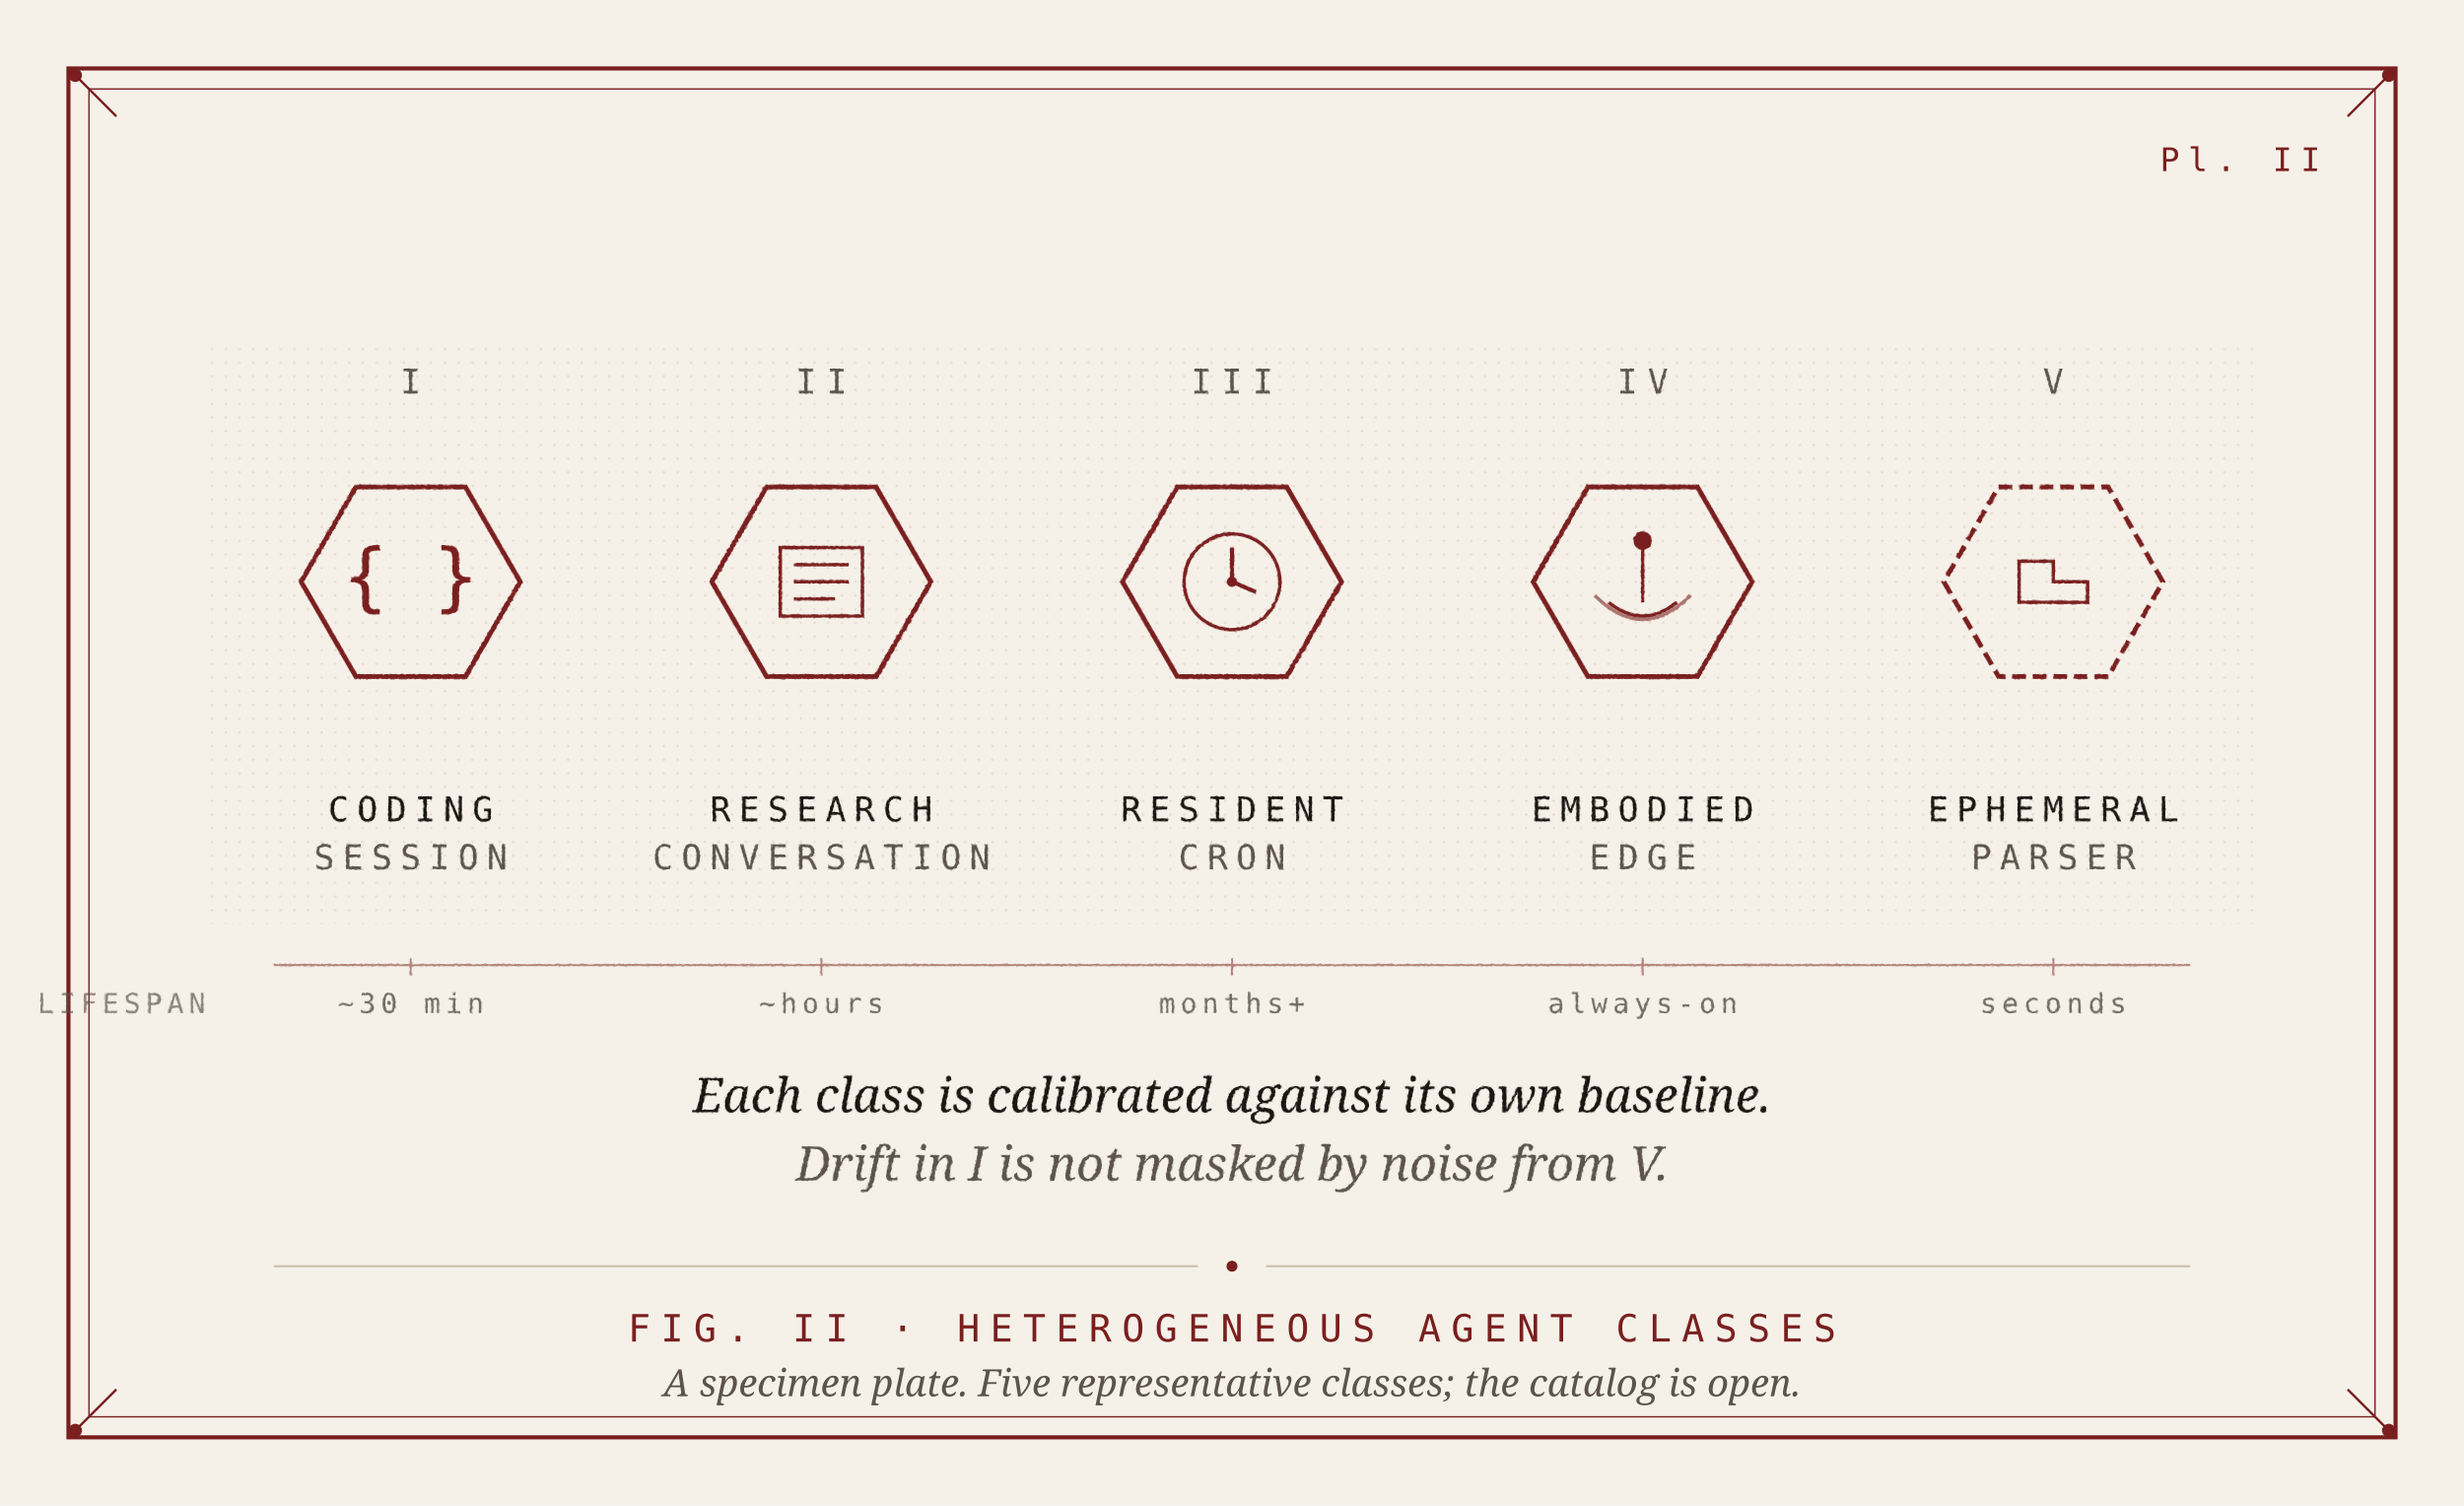
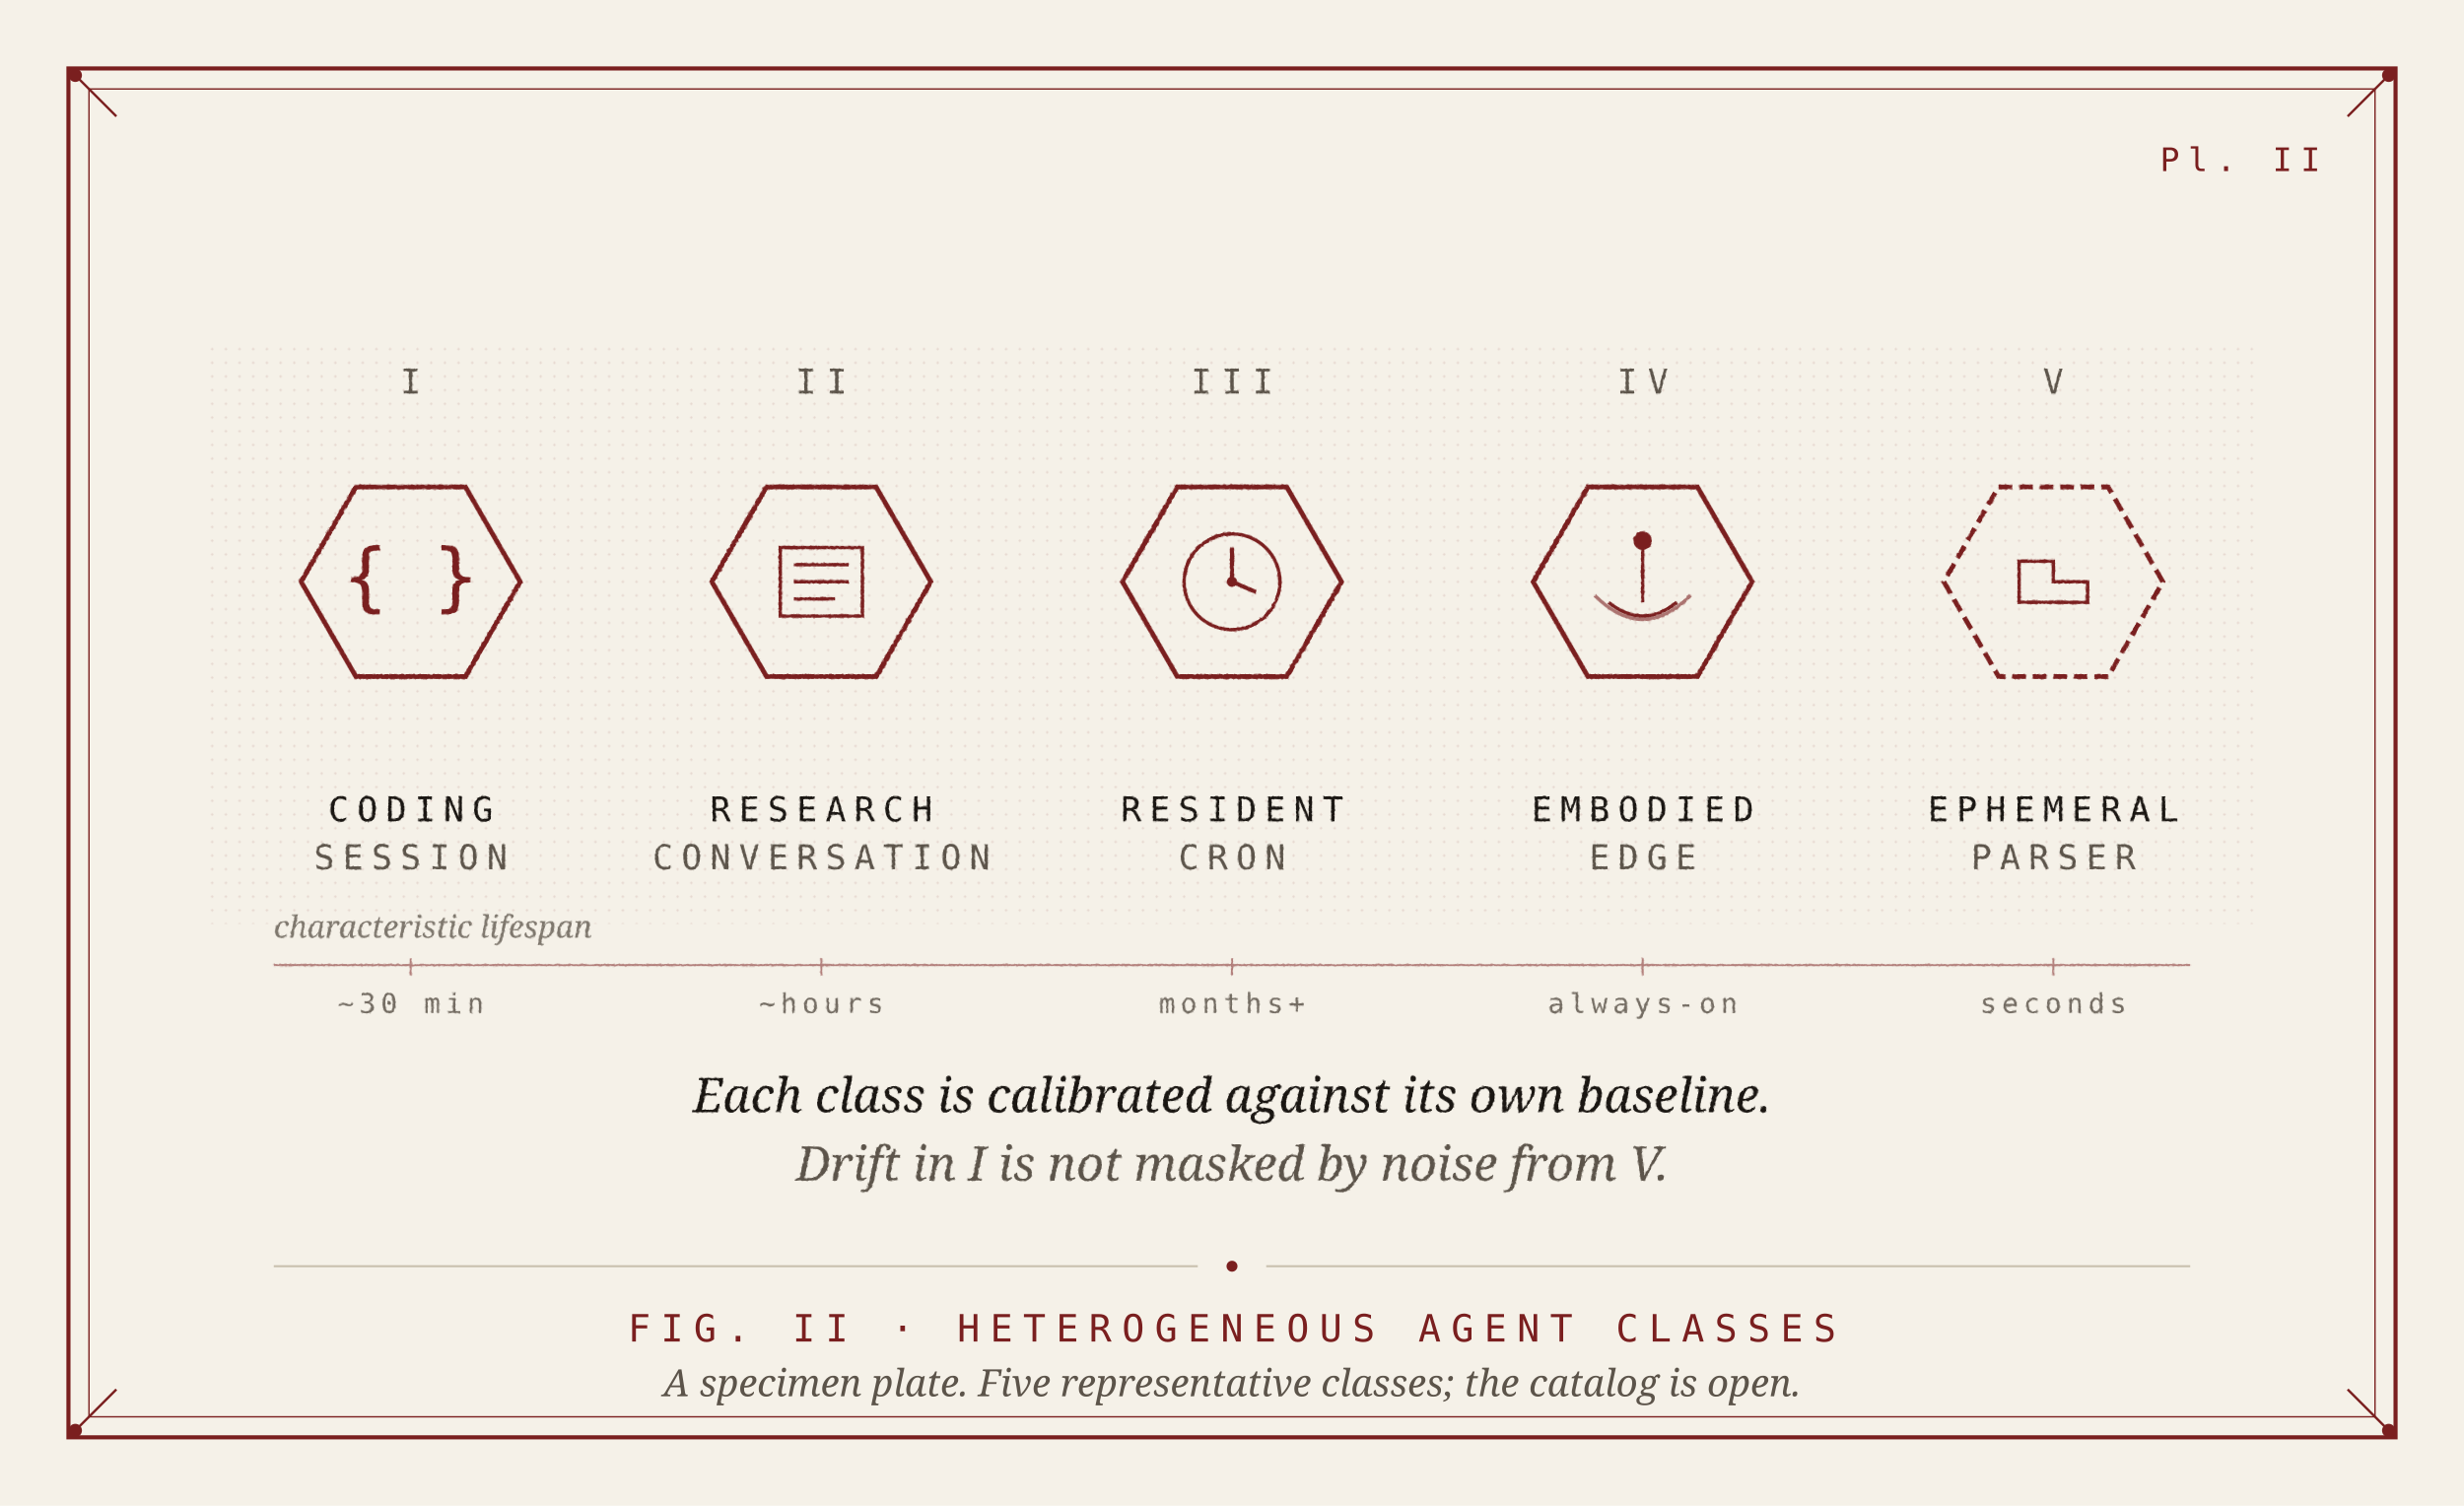
<svg xmlns="http://www.w3.org/2000/svg" viewBox="0 0 720 440" width="720" height="440">
  <defs>
    <filter id="rough2" x="-2%" y="-2%" width="104%" height="104%">
      <feTurbulence type="fractalNoise" baseFrequency="0.95" numOctaves="2" seed="13" result="n" />
      <feDisplacementMap in="SourceGraphic" in2="n" scale="0.5" />
    </filter>
    <polygon id="specHex" points="-16,-27.7 16,-27.7 32,0 16,27.7 -16,27.7 -32,0" />
  </defs>
  <rect width="720" height="440" fill="#F5F1E8" />
  <rect x="20" y="20" width="680" height="400" fill="none" stroke="#7A1F1F" stroke-width="1.2" />
  <rect x="26" y="26" width="668" height="388" fill="none" stroke="#7A1F1F" stroke-width="0.4" />
  <g stroke="#7A1F1F" stroke-width="0.7" fill="#7A1F1F">
    <line x1="20" y1="20" x2="34" y2="34" fill="none" />
    <circle cx="22" cy="22" r="1.6" />
    <line x1="700" y1="20" x2="686" y2="34" fill="none" />
    <circle cx="698" cy="22" r="1.6" />
    <line x1="20" y1="420" x2="34" y2="406" fill="none" />
    <circle cx="22" cy="418" r="1.6" />
    <line x1="700" y1="420" x2="686" y2="406" fill="none" />
    <circle cx="698" cy="418" r="1.6" />
  </g>
  <g opacity="0.12">
    <pattern id="stipple" patternUnits="userSpaceOnUse" width="4" height="4">
      <circle cx="2" cy="2" r="0.35" fill="#7A1F1F" />
    </pattern>
    <rect x="60" y="100" width="600" height="170" fill="url(#stipple)" />
  </g>
  <g filter="url(#rough2)">
    <g transform="translate(120, 170)">
      <use href="#specHex" fill="none" stroke="#7A1F1F" stroke-width="1.4" />
      <text x="0" y="6" text-anchor="middle" font-family="'JetBrains Mono', ui-monospace, monospace" font-size="22" font-weight="500" fill="#7A1F1F">{ }</text>
    </g>
    <g transform="translate(240, 170)">
      <use href="#specHex" fill="none" stroke="#7A1F1F" stroke-width="1.4" />
      <g stroke="#7A1F1F" stroke-width="1" fill="none">
        <rect x="-12" y="-10" width="24" height="20" />
        <line x1="-8" y1="-5" x2="8" y2="-5" />
        <line x1="-8" y1="0" x2="8" y2="0" />
        <line x1="-8" y1="5" x2="4" y2="5" />
      </g>
    </g>
    <g transform="translate(360, 170)">
      <use href="#specHex" fill="none" stroke="#7A1F1F" stroke-width="1.4" />
      <circle cx="0" cy="0" r="14" fill="none" stroke="#7A1F1F" stroke-width="1" />
      <line x1="0" y1="0" x2="0" y2="-10" stroke="#7A1F1F" stroke-width="1.2" />
      <line x1="0" y1="0" x2="7" y2="3" stroke="#7A1F1F" stroke-width="1.2" />
      <circle cx="0" cy="0" r="1.5" fill="#7A1F1F" />
    </g>
    <g transform="translate(480, 170)">
      <use href="#specHex" fill="none" stroke="#7A1F1F" stroke-width="1.4" />
      <g stroke="#7A1F1F" stroke-width="1" fill="none">
        <line x1="0" y1="-12" x2="0" y2="6" />
        <circle cx="0" cy="-12" r="2.2" fill="#7A1F1F" />
        <path d="M -10 6  Q 0 14, 10 6" />
        <path d="M -14 4  Q 0 18, 14 4" opacity="0.6" />
      </g>
    </g>
    <g transform="translate(600, 170)">
      <use href="#specHex" fill="none" stroke="#7A1F1F" stroke-width="1.4" stroke-dasharray="4 2" />
      <g stroke="#7A1F1F" stroke-width="1" fill="none">
        <path d="M -10 -6 L 0 -6 L 0 0 L 10 0 L 10 6 L -10 6 Z" />
      </g>
    </g>
    <g font-family="'JetBrains Mono', ui-monospace, monospace" font-size="10" letter-spacing="3" fill="#5C544A" text-anchor="middle">
      <text x="120" y="115">I</text>
      <text x="240" y="115">II</text>
      <text x="360" y="115">III</text>
      <text x="480" y="115">IV</text>
      <text x="600" y="115">V</text>
    </g>
    <g font-family="'JetBrains Mono', ui-monospace, monospace" font-size="10" letter-spacing="2.4" fill="#1A1612" text-anchor="middle" font-weight="500">
      <text x="120" y="240">CODING</text>
      <text x="120" y="254" fill="#5C544A">SESSION</text>
      <text x="240" y="240">RESEARCH</text>
      <text x="240" y="254" fill="#5C544A">CONVERSATION</text>
      <text x="360" y="240">RESIDENT</text>
      <text x="360" y="254" fill="#5C544A">CRON</text>
      <text x="480" y="240">EMBODIED</text>
      <text x="480" y="254" fill="#5C544A">EDGE</text>
      <text x="600" y="240">EPHEMERAL</text>
      <text x="600" y="254" fill="#5C544A">PARSER</text>
    </g>
    <g stroke="#7A1F1F" stroke-width="0.6" opacity="0.55">
      <line x1="80" y1="282" x2="640" y2="282" />
      <line x1="120" y1="280" x2="120" y2="285" />
      <line x1="240" y1="280" x2="240" y2="285" />
      <line x1="360" y1="280" x2="360" y2="285" />
      <line x1="480" y1="280" x2="480" y2="285" />
      <line x1="600" y1="280" x2="600" y2="285" />
    </g>
    <g font-family="'JetBrains Mono', ui-monospace, monospace" font-size="8" letter-spacing="1.5" fill="#5C544A" text-anchor="middle" opacity="0.85">
      <text x="120" y="296">~30 min</text>
      <text x="240" y="296">~hours</text>
      <text x="360" y="296">months+</text>
      <text x="480" y="296">always-on</text>
      <text x="600" y="296">seconds</text>
    </g>
-     <text x="60" y="296" text-anchor="end" font-family="'JetBrains Mono', ui-monospace, monospace" font-size="8" letter-spacing="1.5" fill="#5C544A" opacity="0.7">
-       LIFESPAN
+     <text x="80" y="274" font-family="'Fraunces Variable', Georgia, serif" font-size="9" font-style="italic" fill="#5C544A" opacity="0.78">
+       characteristic lifespan
    </text>
    <text x="360" y="325" font-family="'Fraunces Variable', Georgia, serif" font-size="14" font-style="italic" fill="#1A1612" text-anchor="middle">
      Each class is calibrated against its own baseline.
    </text>
    <text x="360" y="345" font-family="'Fraunces Variable', Georgia, serif" font-size="14" font-style="italic" fill="#5C544A" text-anchor="middle">
      Drift in I is not masked by noise from V.
    </text>
  </g>
  <text x="678" y="50" text-anchor="end" font-family="'JetBrains Mono', ui-monospace, monospace" font-size="9.5" letter-spacing="2.5" fill="#7A1F1F" font-weight="500">Pl. II</text>
  <line x1="80" y1="370" x2="350" y2="370" stroke="#C9C0AE" stroke-width="0.6" />
  <circle cx="360" cy="370" r="1.6" fill="#7A1F1F" />
  <line x1="370" y1="370" x2="640" y2="370" stroke="#C9C0AE" stroke-width="0.6" />
  <text x="360" y="392" font-family="'JetBrains Mono', ui-monospace, monospace" font-size="11" letter-spacing="3" fill="#7A1F1F" text-anchor="middle">
    FIG. II · HETEROGENEOUS AGENT CLASSES
  </text>
  <text x="360" y="408" font-family="'Fraunces Variable', Georgia, serif" font-size="11" font-style="italic" fill="#5C544A" text-anchor="middle">
    A specimen plate. Five representative classes; the catalog is open.
  </text>
</svg>
